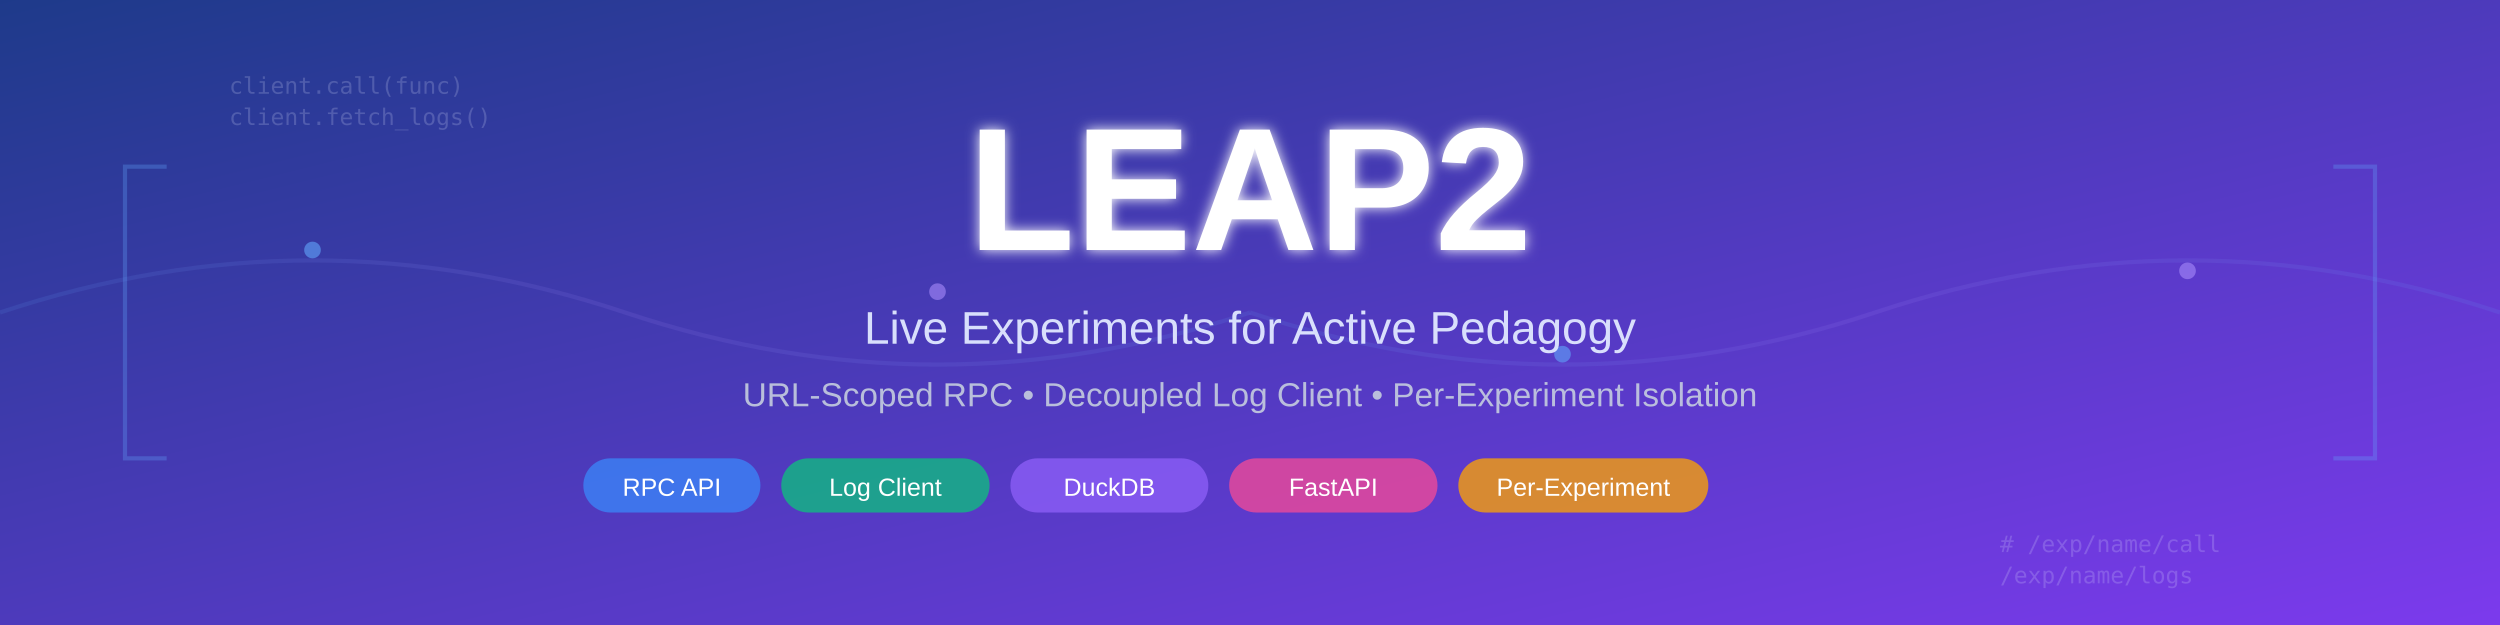
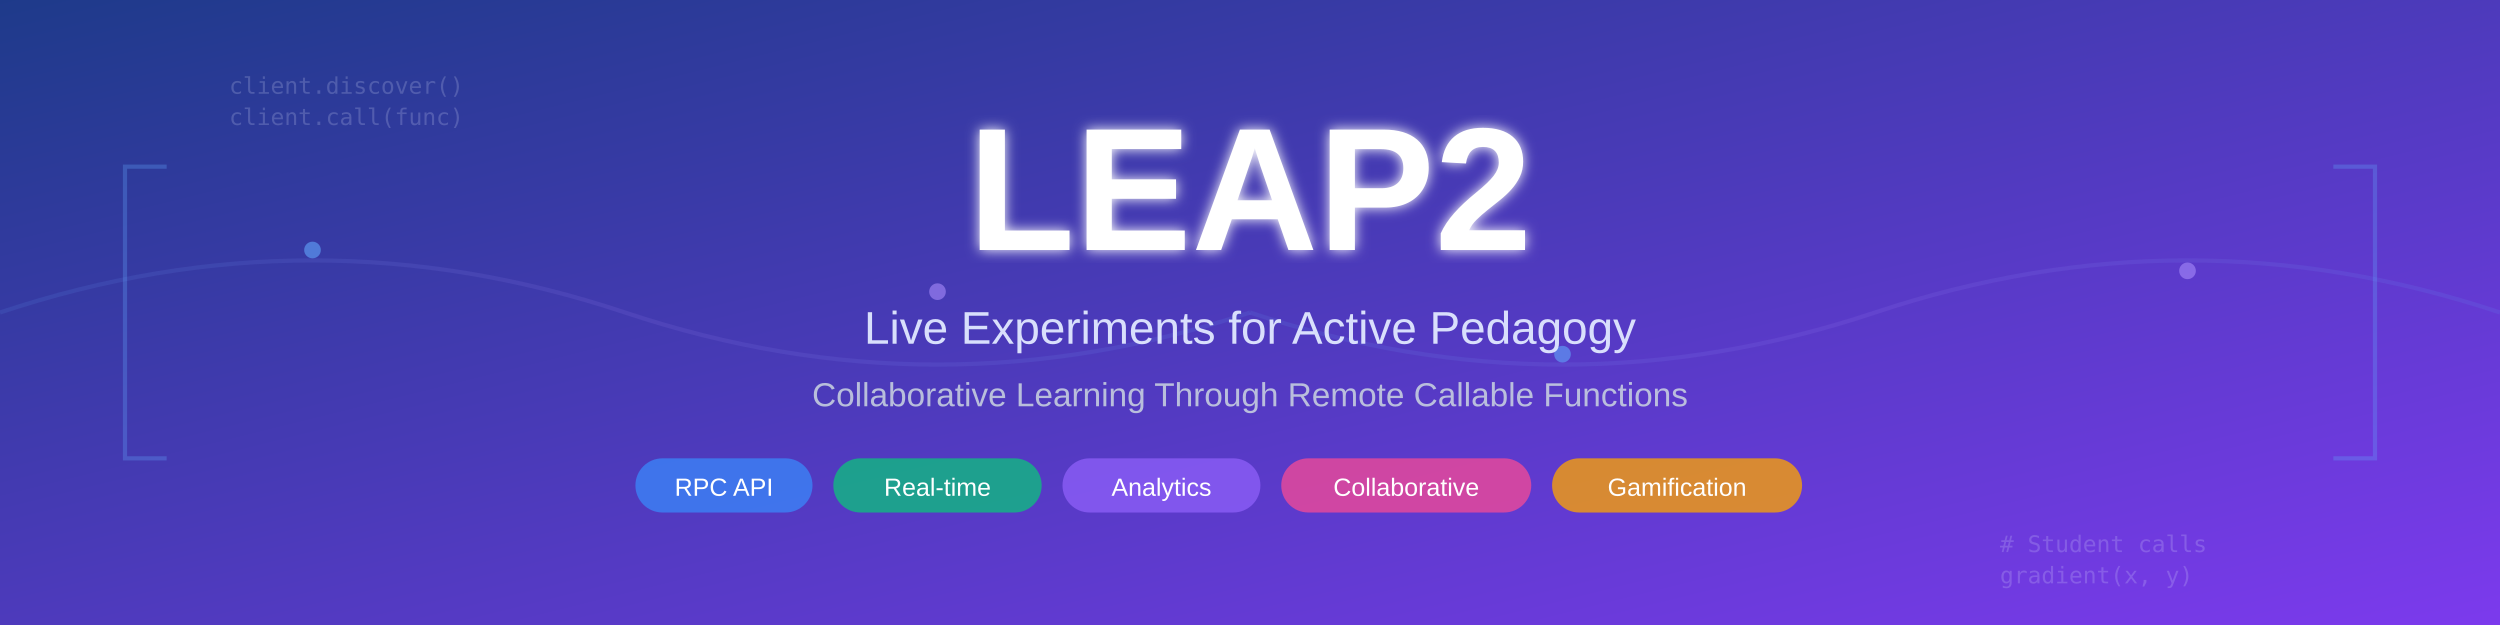
<svg xmlns="http://www.w3.org/2000/svg" viewBox="0 0 1200 300">
  <defs>
    <linearGradient id="bgGradient" x1="0%" y1="0%" x2="100%" y2="100%">
      <stop offset="0%" style="stop-color:#1e3a8a;stop-opacity:1" />
      <stop offset="100%" style="stop-color:#7c3aed;stop-opacity:1" />
    </linearGradient>
    <linearGradient id="accentGradient" x1="0%" y1="0%" x2="100%" y2="0%">
      <stop offset="0%" style="stop-color:#60a5fa;stop-opacity:0.3" />
      <stop offset="50%" style="stop-color:#a78bfa;stop-opacity:0.3" />
      <stop offset="100%" style="stop-color:#60a5fa;stop-opacity:0.3" />
    </linearGradient>
    <filter id="glow">
      <feGaussianBlur stdDeviation="3" result="coloredBlur" />
      <feMerge>
        <feMergeNode in="coloredBlur" />
        <feMergeNode in="SourceGraphic" />
      </feMerge>
    </filter>
  </defs>
  <rect width="1200" height="300" fill="url(#bgGradient)" />
  <path d="M 0,150 Q 150,100 300,150 T 600,150" stroke="url(#accentGradient)" stroke-width="2" fill="none" opacity="0.4" />
  <path d="M 600,150 Q 750,200 900,150 T 1200,150" stroke="url(#accentGradient)" stroke-width="2" fill="none" opacity="0.4" />
  <circle cx="150" cy="120" r="4" fill="#60a5fa" opacity="0.6" />
  <circle cx="450" cy="140" r="4" fill="#a78bfa" opacity="0.6" />
  <circle cx="750" cy="170" r="4" fill="#60a5fa" opacity="0.6" />
  <circle cx="1050" cy="130" r="4" fill="#a78bfa" opacity="0.6" />
  <g opacity="0.3" stroke="#60a5fa" stroke-width="2" fill="none">
    <path d="M 80,80 L 60,80 L 60,220 L 80,220" />
    <path d="M 1120,80 L 1140,80 L 1140,220 L 1120,220" />
  </g>
-   <text x="600" y="120" font-family="Arial, sans-serif" font-size="84" font-weight="bold" fill="#ffffff" text-anchor="middle" filter="url(#glow)">LEAP2</text>
-   <text x="600" y="165" font-family="Arial, sans-serif" font-size="22" fill="#e0e7ff" text-anchor="middle" opacity="0.95" font-weight="500">Live Experiments for Active Pedagogy</text>
-   <text x="600" y="195" font-family="Arial, sans-serif" font-size="16" fill="#cbd5e1" text-anchor="middle" opacity="0.85">URL-Scoped RPC • Decoupled Log Client • Per-Experiment Isolation</text>
-   <g transform="translate(280, 220)">
+   <text x="600" y="120" font-family="Arial, sans-serif" font-size="84" font-weight="bold" fill="#ffffff" text-anchor="middle" filter="url(#glow)">
+     LEAP2
+   </text>
+   <text x="600" y="165" font-family="Arial, sans-serif" font-size="22" fill="#e0e7ff" text-anchor="middle" opacity="0.95" font-weight="500">
+     Live Experiments for Active Pedagogy
+   </text>
+   <text x="600" y="195" font-family="Arial, sans-serif" font-size="16" fill="#cbd5e1" text-anchor="middle" opacity="0.85">
+     Collaborative Learning Through Remote Callable Functions
+   </text>
+   <g transform="translate(305, 220)">
    <rect x="0" y="0" width="85" height="26" rx="13" fill="#3b82f6" opacity="0.8" />
    <text x="42.5" y="18" font-family="Arial, sans-serif" font-size="12" fill="#ffffff" text-anchor="middle" font-weight="500">RPC API</text>
    <rect x="95" y="0" width="100" height="26" rx="13" fill="#10b981" opacity="0.8" />
-     <text x="145" y="18" font-family="Arial, sans-serif" font-size="12" fill="#ffffff" text-anchor="middle" font-weight="500">Log Client</text>
+     <text x="145" y="18" font-family="Arial, sans-serif" font-size="12" fill="#ffffff" text-anchor="middle" font-weight="500">Real-time</text>
    <rect x="205" y="0" width="95" height="26" rx="13" fill="#8b5cf6" opacity="0.8" />
-     <text x="252.5" y="18" font-family="Arial, sans-serif" font-size="12" fill="#ffffff" text-anchor="middle" font-weight="500">DuckDB</text>
-     <rect x="310" y="0" width="100" height="26" rx="13" fill="#ec4899" opacity="0.8" />
-     <text x="360" y="18" font-family="Arial, sans-serif" font-size="12" fill="#ffffff" text-anchor="middle" font-weight="500">FastAPI</text>
-     <rect x="420" y="0" width="120" height="26" rx="13" fill="#f59e0b" opacity="0.8" />
-     <text x="480" y="18" font-family="Arial, sans-serif" font-size="12" fill="#ffffff" text-anchor="middle" font-weight="500">Per-Experiment</text>
+     <text x="252.5" y="18" font-family="Arial, sans-serif" font-size="12" fill="#ffffff" text-anchor="middle" font-weight="500">Analytics</text>
+     <rect x="310" y="0" width="120" height="26" rx="13" fill="#ec4899" opacity="0.8" />
+     <text x="370" y="18" font-family="Arial, sans-serif" font-size="12" fill="#ffffff" text-anchor="middle" font-weight="500">Collaborative</text>
+     <rect x="440" y="0" width="120" height="26" rx="13" fill="#f59e0b" opacity="0.8" />
+     <text x="500" y="18" font-family="Arial, sans-serif" font-size="12" fill="#ffffff" text-anchor="middle" font-weight="500">Gamification</text>
  </g>
  <g opacity="0.2" fill="#e0e7ff" font-family="monospace" font-size="11">
-     <text x="110" y="45">client.call(func)</text>
-     <text x="110" y="60">client.fetch_logs()</text>
-     <text x="960" y="265"># /exp/name/call</text>
-     <text x="960" y="280">/exp/name/logs</text>
+     <text x="110" y="45">client.discover()</text>
+     <text x="110" y="60">client.call(func)</text>
+     <text x="960" y="265"># Student calls</text>
+     <text x="960" y="280">gradient(x, y)</text>
  </g>
</svg>
